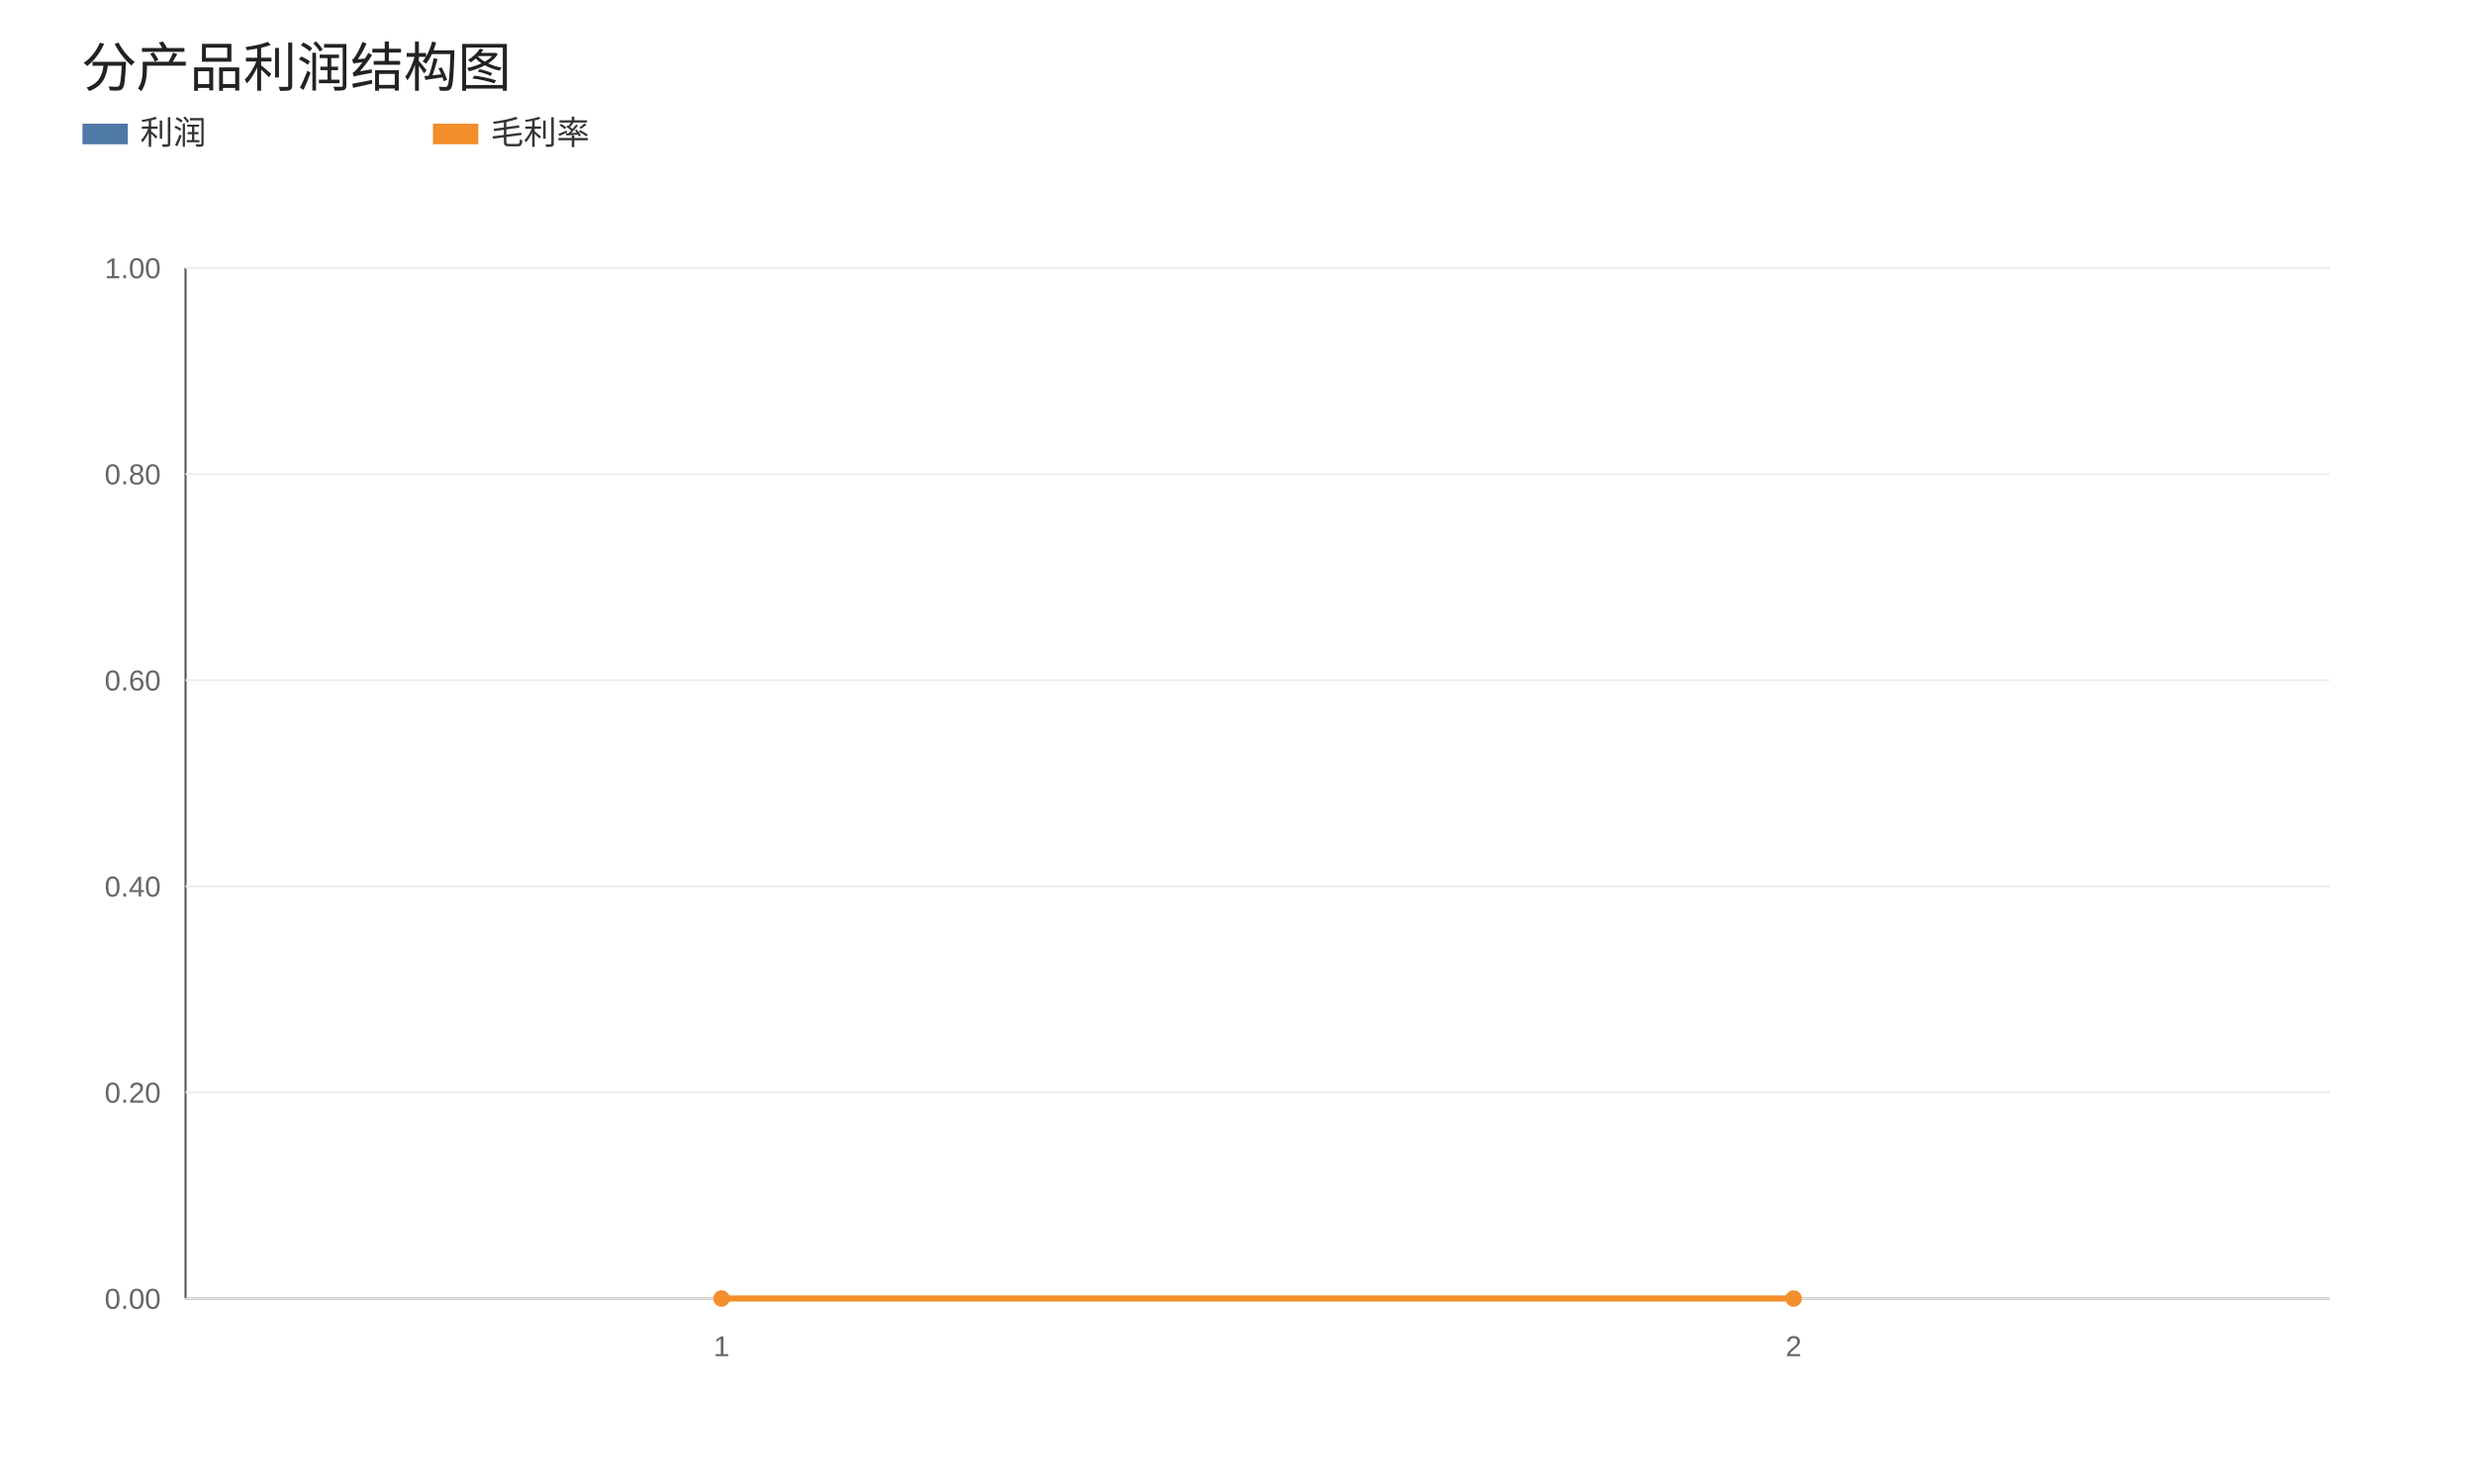
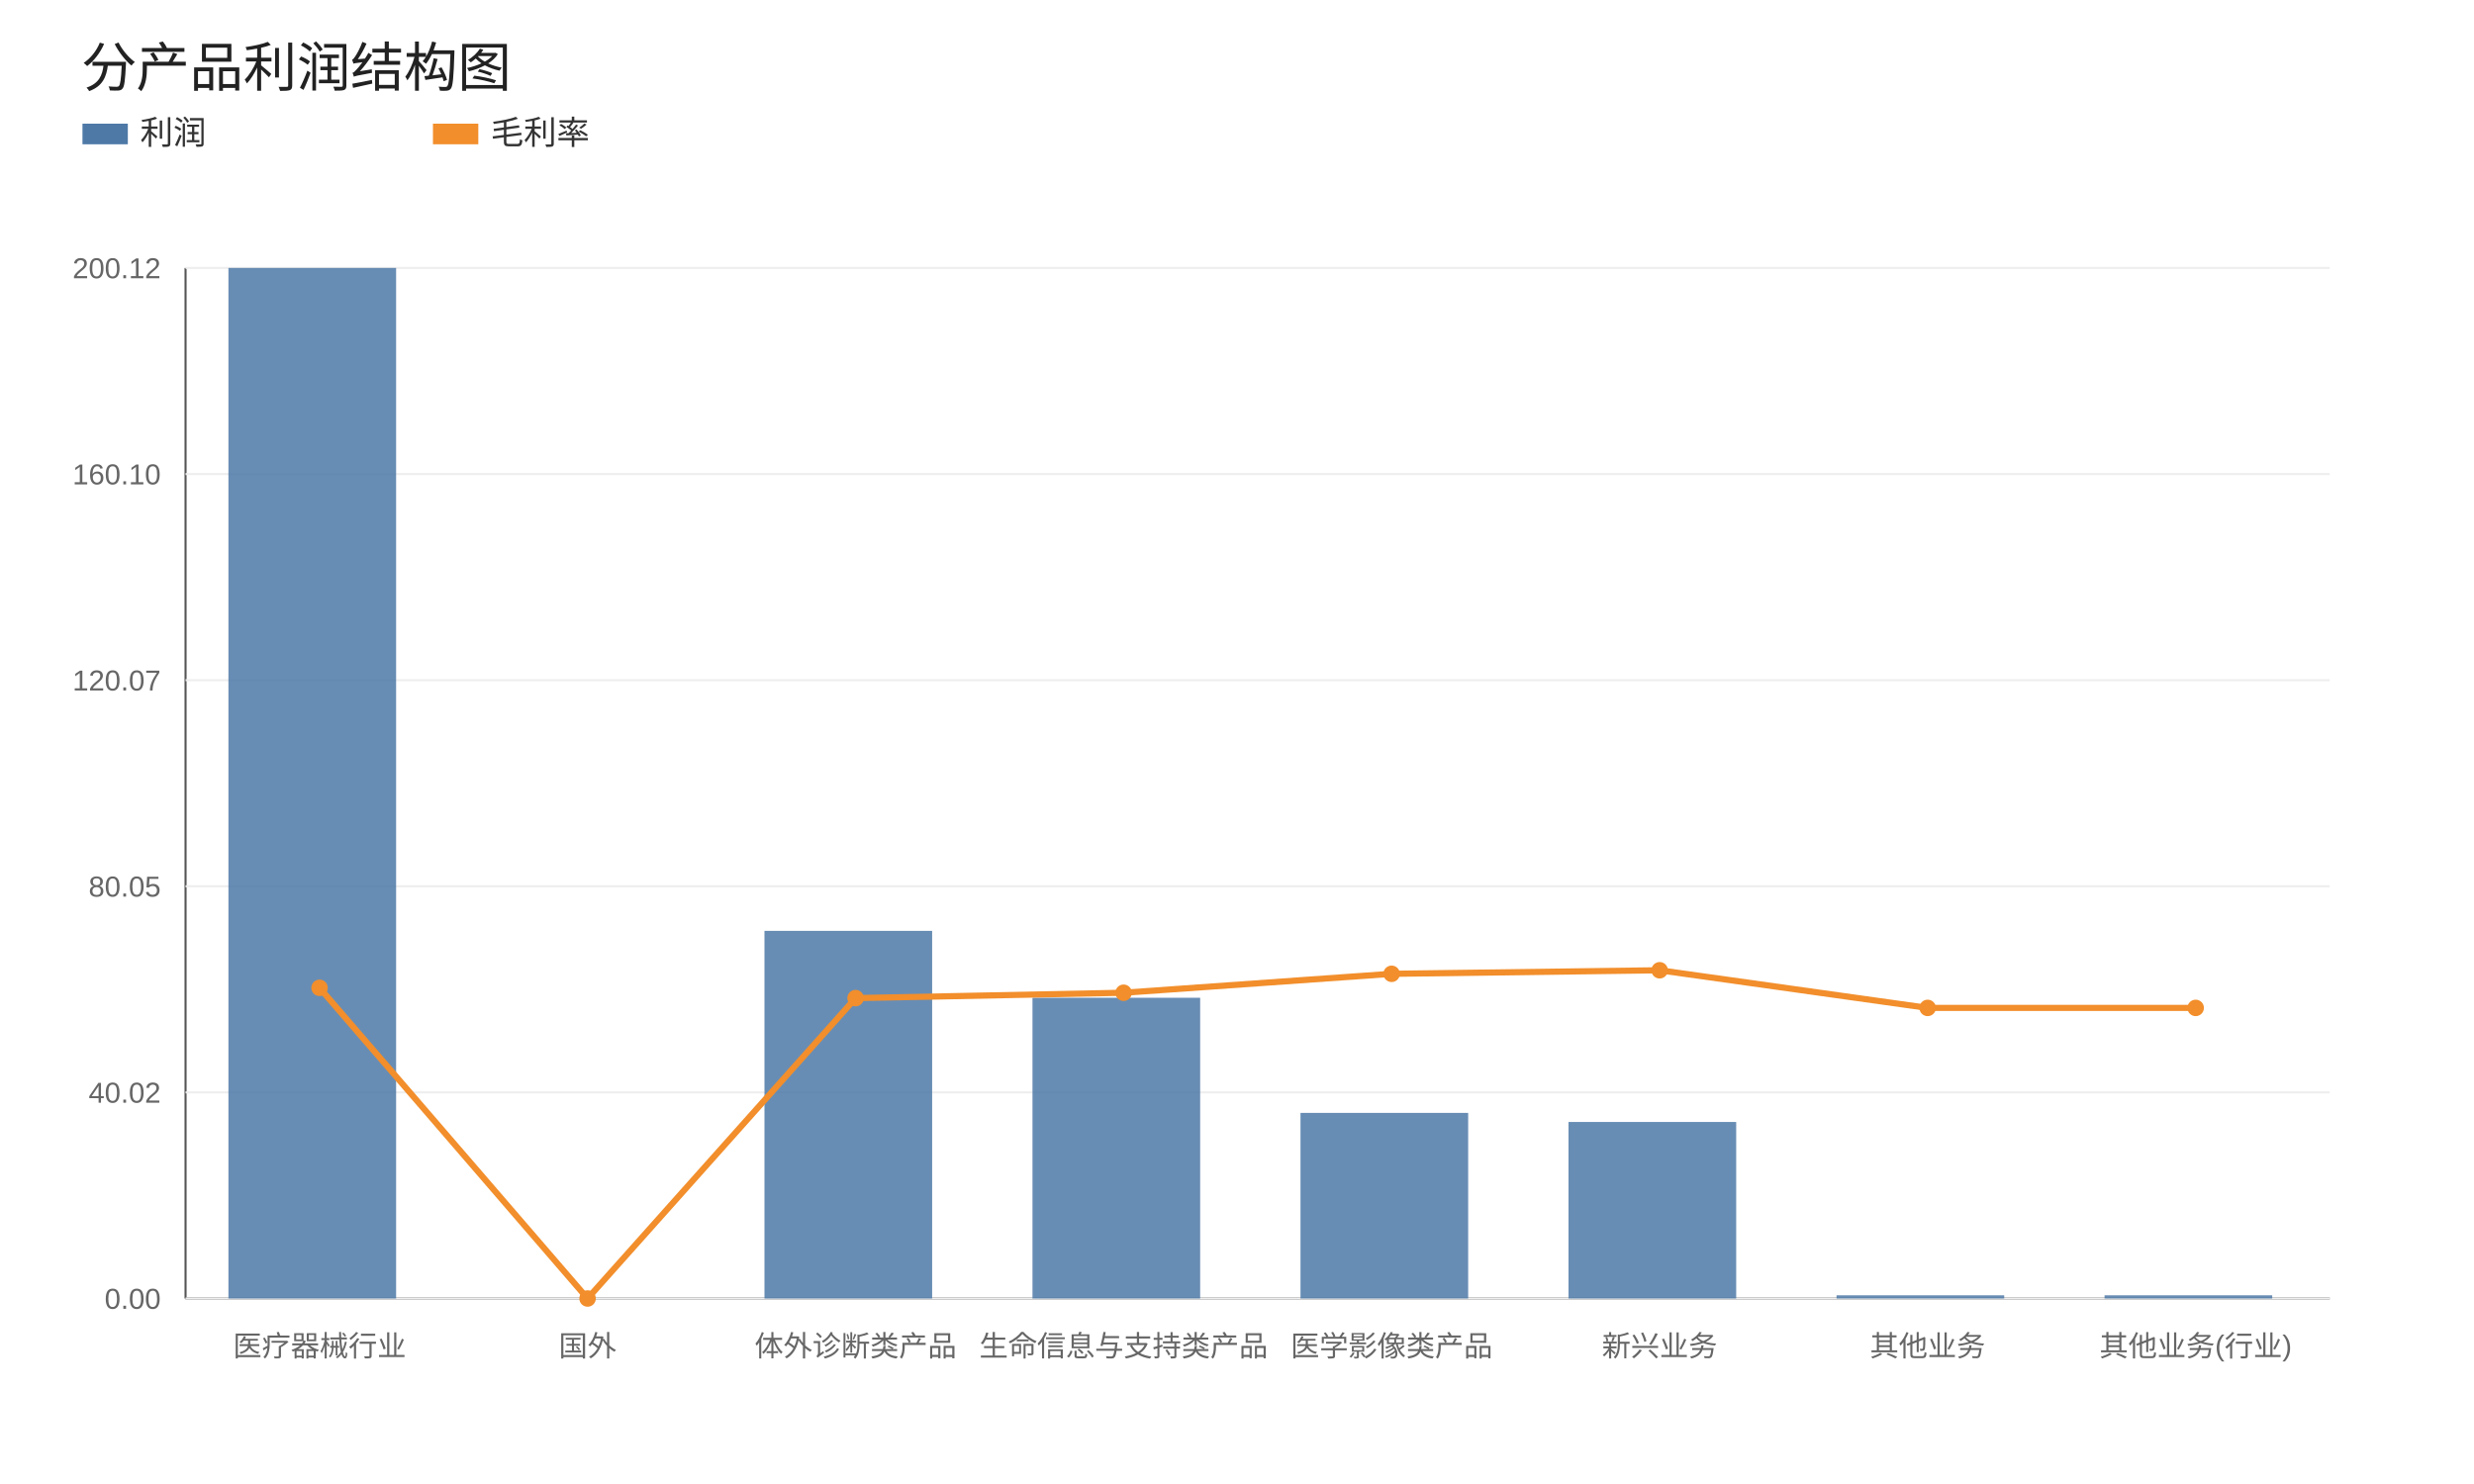
<svg xmlns="http://www.w3.org/2000/svg" width="1200" height="720" viewBox="0 0 1200 720">
  <rect x="0" y="0" width="100%" height="100%" fill="#ffffff" />
  <text x="40" y="42" font-size="26" font-family="Arial, PingFang SC, Microsoft YaHei, sans-serif" fill="#222">分产品利润结构图</text>
  <rect x="40" y="60" width="22" height="10" fill="#4E79A7" />
  <text x="68" y="70" font-size="16" font-family="Arial, PingFang SC, Microsoft YaHei, sans-serif" fill="#333">利润</text>
  <rect x="210" y="60" width="22" height="10" fill="#F28E2B" />
  <text x="238" y="70" font-size="16" font-family="Arial, PingFang SC, Microsoft YaHei, sans-serif" fill="#333">毛利率</text>
  <line x1="90" y1="130" x2="90" y2="630" stroke="#555" stroke-width="1" />
  <line x1="90" y1="630.0" x2="1130" y2="630.0" stroke="#555" stroke-width="1" />
  <line x1="90" y1="630.0" x2="1130" y2="630.0" stroke="#eee" stroke-width="1" />
  <text x="78" y="635.0" text-anchor="end" font-size="14" font-family="Arial, PingFang SC, Microsoft YaHei, sans-serif" fill="#666">0.00</text>
  <line x1="90" y1="530.0" x2="1130" y2="530.0" stroke="#eee" stroke-width="1" />
-   <text x="78" y="535.0" text-anchor="end" font-size="14" font-family="Arial, PingFang SC, Microsoft YaHei, sans-serif" fill="#666">0.20</text>
+   <text x="78" y="535.0" text-anchor="end" font-size="14" font-family="Arial, PingFang SC, Microsoft YaHei, sans-serif" fill="#666">40.02</text>
  <line x1="90" y1="430.0" x2="1130" y2="430.0" stroke="#eee" stroke-width="1" />
-   <text x="78" y="435.0" text-anchor="end" font-size="14" font-family="Arial, PingFang SC, Microsoft YaHei, sans-serif" fill="#666">0.40</text>
+   <text x="78" y="435.0" text-anchor="end" font-size="14" font-family="Arial, PingFang SC, Microsoft YaHei, sans-serif" fill="#666">80.05</text>
  <line x1="90" y1="330.0" x2="1130" y2="330.0" stroke="#eee" stroke-width="1" />
-   <text x="78" y="335.0" text-anchor="end" font-size="14" font-family="Arial, PingFang SC, Microsoft YaHei, sans-serif" fill="#666">0.60</text>
-   <line x1="90" y1="230" x2="1130" y2="230" stroke="#eee" stroke-width="1" />
-   <text x="78" y="235" text-anchor="end" font-size="14" font-family="Arial, PingFang SC, Microsoft YaHei, sans-serif" fill="#666">0.80</text>
+   <text x="78" y="335.0" text-anchor="end" font-size="14" font-family="Arial, PingFang SC, Microsoft YaHei, sans-serif" fill="#666">120.07</text>
+   <line x1="90" y1="230.0" x2="1130" y2="230.0" stroke="#eee" stroke-width="1" />
+   <text x="78" y="235.0" text-anchor="end" font-size="14" font-family="Arial, PingFang SC, Microsoft YaHei, sans-serif" fill="#666">160.10</text>
  <line x1="90" y1="130.0" x2="1130" y2="130.0" stroke="#eee" stroke-width="1" />
-   <text x="78" y="135.0" text-anchor="end" font-size="14" font-family="Arial, PingFang SC, Microsoft YaHei, sans-serif" fill="#666">1.00</text>
-   <text x="350.0" y="658" text-anchor="middle" font-size="14" font-family="Arial, PingFang SC, Microsoft YaHei, sans-serif" fill="#666">1</text>
-   <text x="870.0" y="658" text-anchor="middle" font-size="14" font-family="Arial, PingFang SC, Microsoft YaHei, sans-serif" fill="#666">2</text>
-   <rect x="173.20" y="630.00" width="325.31" height="0.00" fill="#4E79A7" opacity="0.85" />
-   <rect x="693.20" y="630.00" width="325.31" height="0.00" fill="#4E79A7" opacity="0.85" />
-   <polyline fill="none" stroke="#F28E2B" stroke-width="3" points="350.00,630.00 870.00,630.00" />
-   <circle cx="350.00" cy="630.00" r="4" fill="#F28E2B" />
-   <circle cx="870.00" cy="630.00" r="4" fill="#F28E2B" />
+   <text x="78" y="135.0" text-anchor="end" font-size="14" font-family="Arial, PingFang SC, Microsoft YaHei, sans-serif" fill="#666">200.12</text>
+   <text x="155.0" y="658" text-anchor="middle" font-size="14" font-family="Arial, PingFang SC, Microsoft YaHei, sans-serif" fill="#666">医疗器械行业</text>
+   <text x="285.0" y="658" text-anchor="middle" font-size="14" font-family="Arial, PingFang SC, Microsoft YaHei, sans-serif" fill="#666">国外</text>
+   <text x="415.0" y="658" text-anchor="middle" font-size="14" font-family="Arial, PingFang SC, Microsoft YaHei, sans-serif" fill="#666">体外诊断类产品</text>
+   <text x="545.0" y="658" text-anchor="middle" font-size="14" font-family="Arial, PingFang SC, Microsoft YaHei, sans-serif" fill="#666">生命信息与支持类产品</text>
+   <text x="675.0" y="658" text-anchor="middle" font-size="14" font-family="Arial, PingFang SC, Microsoft YaHei, sans-serif" fill="#666">医学影像类产品</text>
+   <text x="805.0" y="658" text-anchor="middle" font-size="14" font-family="Arial, PingFang SC, Microsoft YaHei, sans-serif" fill="#666">新兴业务</text>
+   <text x="935.0" y="658" text-anchor="middle" font-size="14" font-family="Arial, PingFang SC, Microsoft YaHei, sans-serif" fill="#666">其他业务</text>
+   <text x="1065.0" y="658" text-anchor="middle" font-size="14" font-family="Arial, PingFang SC, Microsoft YaHei, sans-serif" fill="#666">其他业务(行业)</text>
+   <rect x="110.80" y="130.00" width="81.33" height="500.00" fill="#4E79A7" opacity="0.85" />
+   <rect x="240.80" y="630.00" width="81.33" height="0.00" fill="#4E79A7" opacity="0.85" />
+   <rect x="370.80" y="451.63" width="81.33" height="178.37" fill="#4E79A7" opacity="0.85" />
+   <rect x="500.80" y="484.09" width="81.33" height="145.91" fill="#4E79A7" opacity="0.85" />
+   <rect x="630.80" y="539.95" width="81.33" height="90.05" fill="#4E79A7" opacity="0.85" />
+   <rect x="760.80" y="544.35" width="81.33" height="85.65" fill="#4E79A7" opacity="0.85" />
+   <rect x="890.80" y="628.45" width="81.33" height="1.55" fill="#4E79A7" opacity="0.85" />
+   <rect x="1020.80" y="628.45" width="81.33" height="1.55" fill="#4E79A7" opacity="0.85" />
+   <polyline fill="none" stroke="#F28E2B" stroke-width="3" points="155.00,479.27 285.00,630.00 415.00,484.26 545.00,481.66 675.00,472.47 805.00,470.75 935.00,489.01 1065.00,489.01" />
+   <circle cx="155.00" cy="479.27" r="4" fill="#F28E2B" />
+   <circle cx="285.00" cy="630.00" r="4" fill="#F28E2B" />
+   <circle cx="415.00" cy="484.26" r="4" fill="#F28E2B" />
+   <circle cx="545.00" cy="481.66" r="4" fill="#F28E2B" />
+   <circle cx="675.00" cy="472.47" r="4" fill="#F28E2B" />
+   <circle cx="805.00" cy="470.75" r="4" fill="#F28E2B" />
+   <circle cx="935.00" cy="489.01" r="4" fill="#F28E2B" />
+   <circle cx="1065.00" cy="489.01" r="4" fill="#F28E2B" />
</svg>
